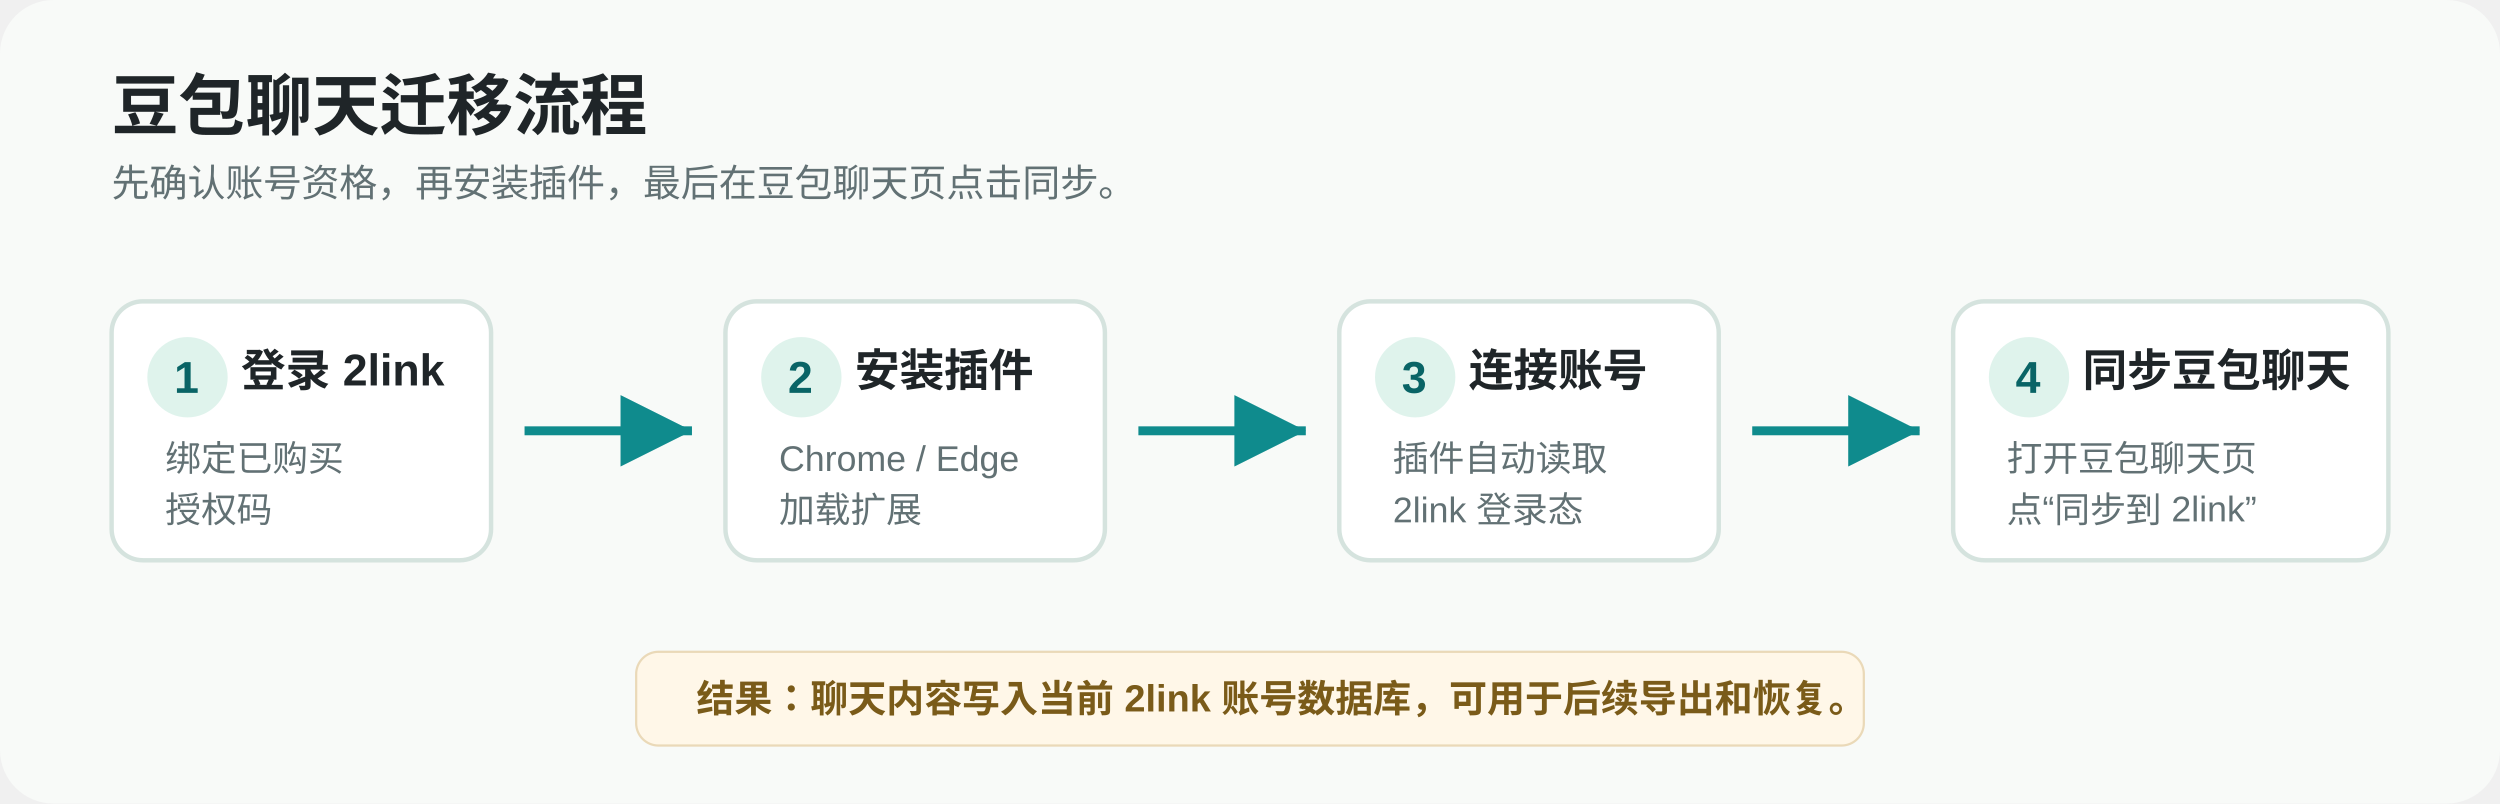
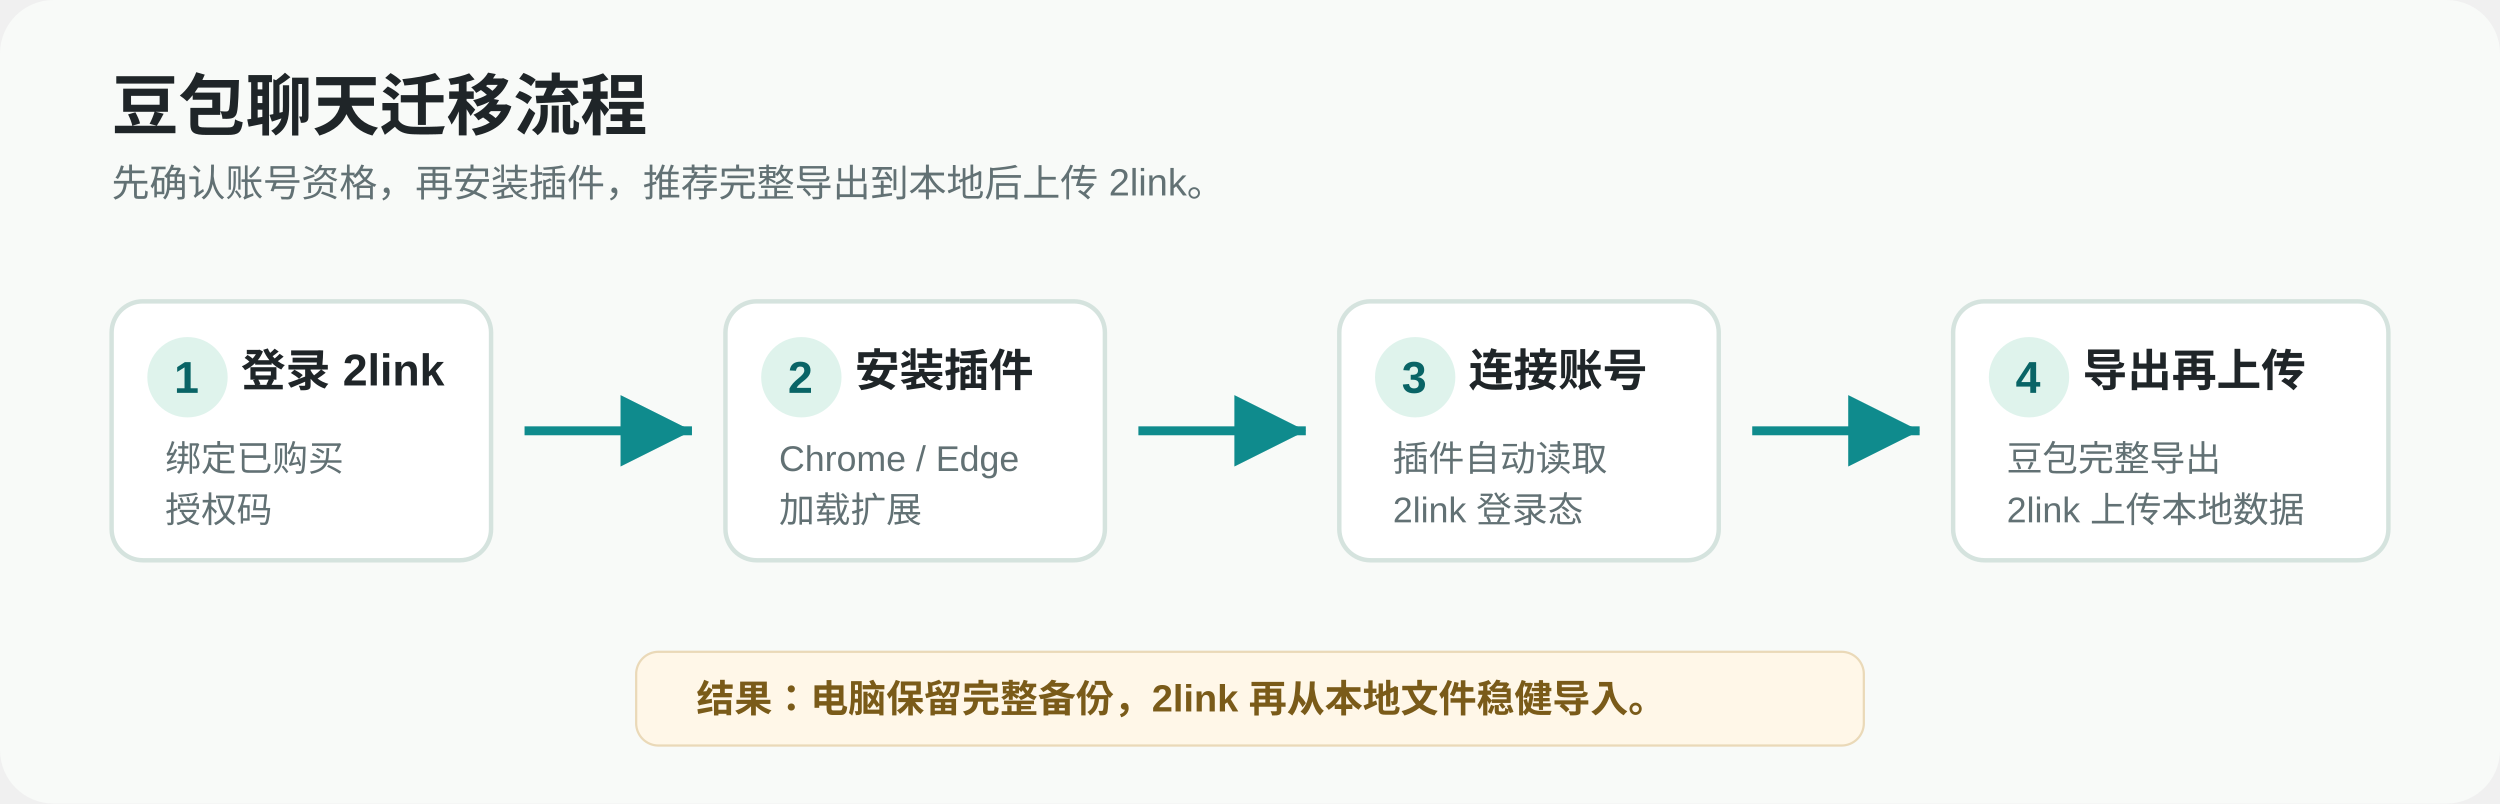
<svg xmlns="http://www.w3.org/2000/svg" width="1120" height="360" viewBox="0 0 1120 360" role="img" aria-labelledby="title desc">
  <rect width="1120" height="360" rx="24" fill="#f8faf8" />
  <defs>
    <marker id="arrow" markerWidth="12" markerHeight="12" refX="10" refY="6" orient="auto">
      <path d="M2 2 L10 6 L2 10 Z" fill="#0f8b8d" />
    </marker>
  </defs>
  <g font-family="Microsoft YaHei, Arial, sans-serif">
    <text x="50" y="58" font-size="30" font-weight="700" fill="#1f2528">豆包聊天迁移流程</text>
-     <text x="50" y="88" font-size="17" fill="#627174">先确认账号资格，再安装插件，最后在豆包聊天页点击同步。</text>
+     <text x="50" y="88" font-size="17" fill="#627174">先确认账号资格，再安装插件，推荐完整导出到本地后上传 2link。</text>
    <g transform="translate(50 135)">
      <rect width="170" height="116" rx="14" fill="#ffffff" stroke="#d5e3de" stroke-width="2" />
      <circle cx="34" cy="34" r="18" fill="#dff3ec" />
      <text x="28" y="41" font-size="20" font-weight="700" fill="#096466">1</text>
      <text x="58" y="38" font-size="20" font-weight="700" fill="#1f2528">登录 2link</text>
      <text x="24" y="76" font-size="16" fill="#627174">绑定已购买</text>
      <text x="24" y="99" font-size="16" fill="#627174">授权码</text>
    </g>
    <line x1="235" y1="193" x2="310" y2="193" stroke="#0f8b8d" stroke-width="4" marker-end="url(#arrow)" />
    <g transform="translate(325 135)">
      <rect width="170" height="116" rx="14" fill="#ffffff" stroke="#d5e3de" stroke-width="2" />
      <circle cx="34" cy="34" r="18" fill="#dff3ec" />
      <text x="28" y="41" font-size="20" font-weight="700" fill="#096466">2</text>
      <text x="58" y="38" font-size="20" font-weight="700" fill="#1f2528">安装插件</text>
      <text x="24" y="76" font-size="16" fill="#627174">Chrome / Edge</text>
      <text x="24" y="99" font-size="16" fill="#627174">加载扩展</text>
    </g>
    <line x1="510" y1="193" x2="585" y2="193" stroke="#0f8b8d" stroke-width="4" marker-end="url(#arrow)" />
    <g transform="translate(600 135)">
      <rect width="170" height="116" rx="14" fill="#ffffff" stroke="#d5e3de" stroke-width="2" />
      <circle cx="34" cy="34" r="18" fill="#dff3ec" />
      <text x="28" y="41" font-size="20" font-weight="700" fill="#096466">3</text>
      <text x="58" y="38" font-size="20" font-weight="700" fill="#1f2528">连接账号</text>
      <text x="24" y="76" font-size="16" fill="#627174">插件自动读取</text>
      <text x="24" y="99" font-size="16" fill="#627174">2link 登录态</text>
    </g>
    <line x1="785" y1="193" x2="860" y2="193" stroke="#0f8b8d" stroke-width="4" marker-end="url(#arrow)" />
    <g transform="translate(875 135)">
      <rect width="195" height="116" rx="14" fill="#ffffff" stroke="#d5e3de" stroke-width="2" />
      <circle cx="34" cy="34" r="18" fill="#dff3ec" />
      <text x="28" y="41" font-size="20" font-weight="700" fill="#096466">4</text>
-       <text x="58" y="38" font-size="20" font-weight="700" fill="#1f2528">同步豆包聊天</text>
-       <text x="24" y="76" font-size="16" fill="#627174">打开豆包聊天页</text>
-       <text x="24" y="99" font-size="16" fill="#627174">点“同步到 2link”</text>
+       <text x="58" y="38" font-size="20" font-weight="700" fill="#1f2528">导出再上传</text>
+       <text x="24" y="76" font-size="16" fill="#627174">豆包完整导出</text>
+       <text x="24" y="99" font-size="16" fill="#627174">2link 上传本地数据</text>
    </g>
    <rect x="285" y="292" width="550" height="42" rx="10" fill="#fff7e8" stroke="#ead9b8" />
-     <text x="312" y="319" font-size="17" font-weight="700" fill="#7a5b19">结果：聊天内容写入当前 2link 账号数据库，可用于后续导出和恢复。</text>
+     <text x="312" y="319" font-size="17" font-weight="700" fill="#7a5b19">结果：电脑保留完整备份，2link 再从本地文件稳健导入。</text>
  </g>
</svg>
